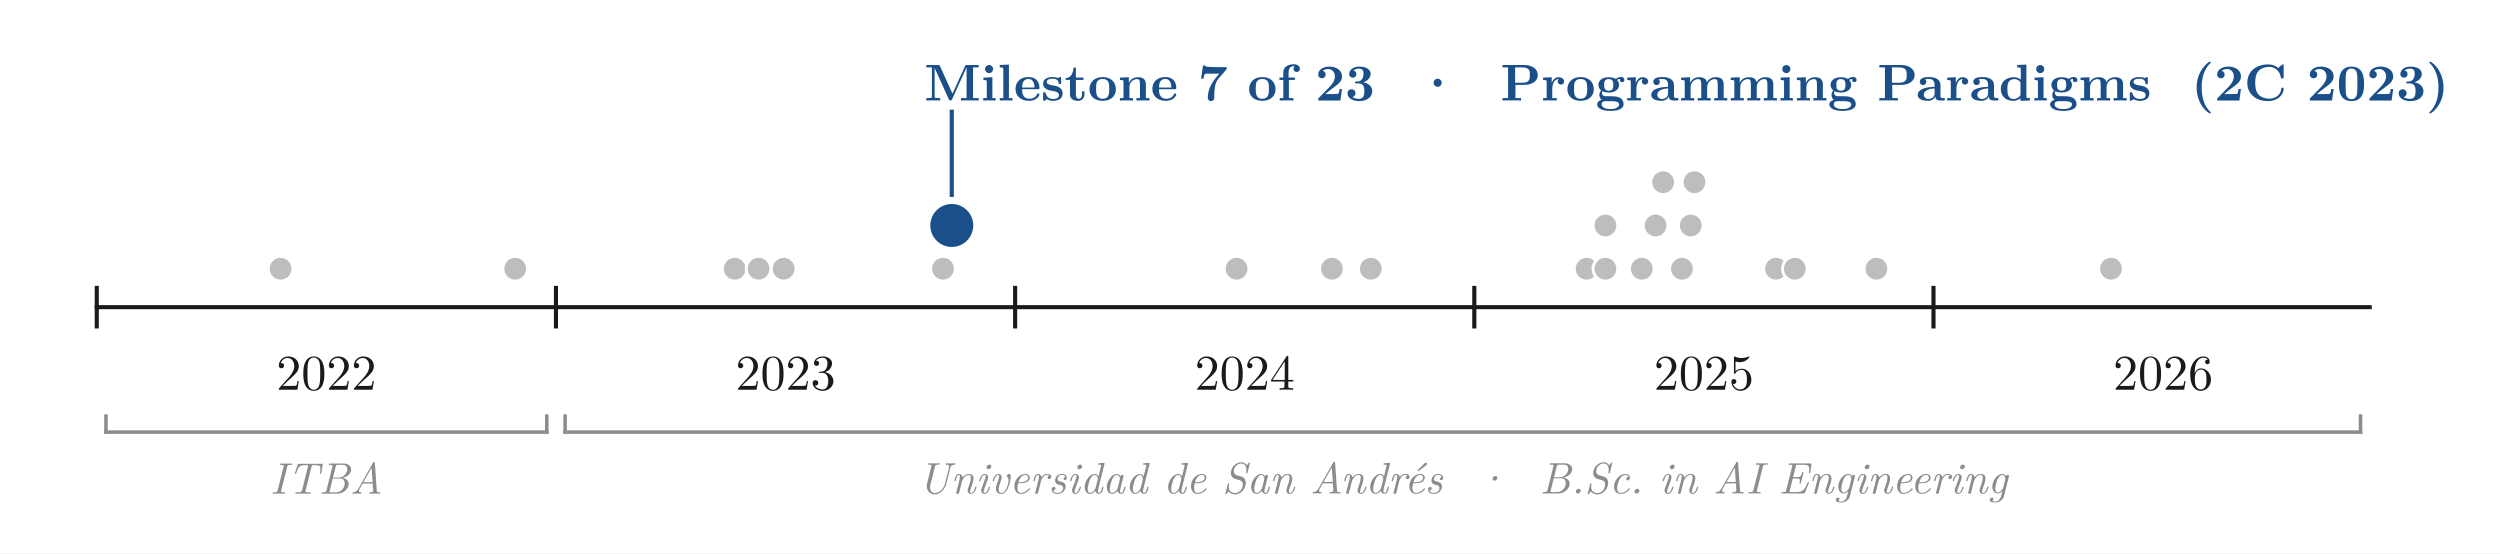
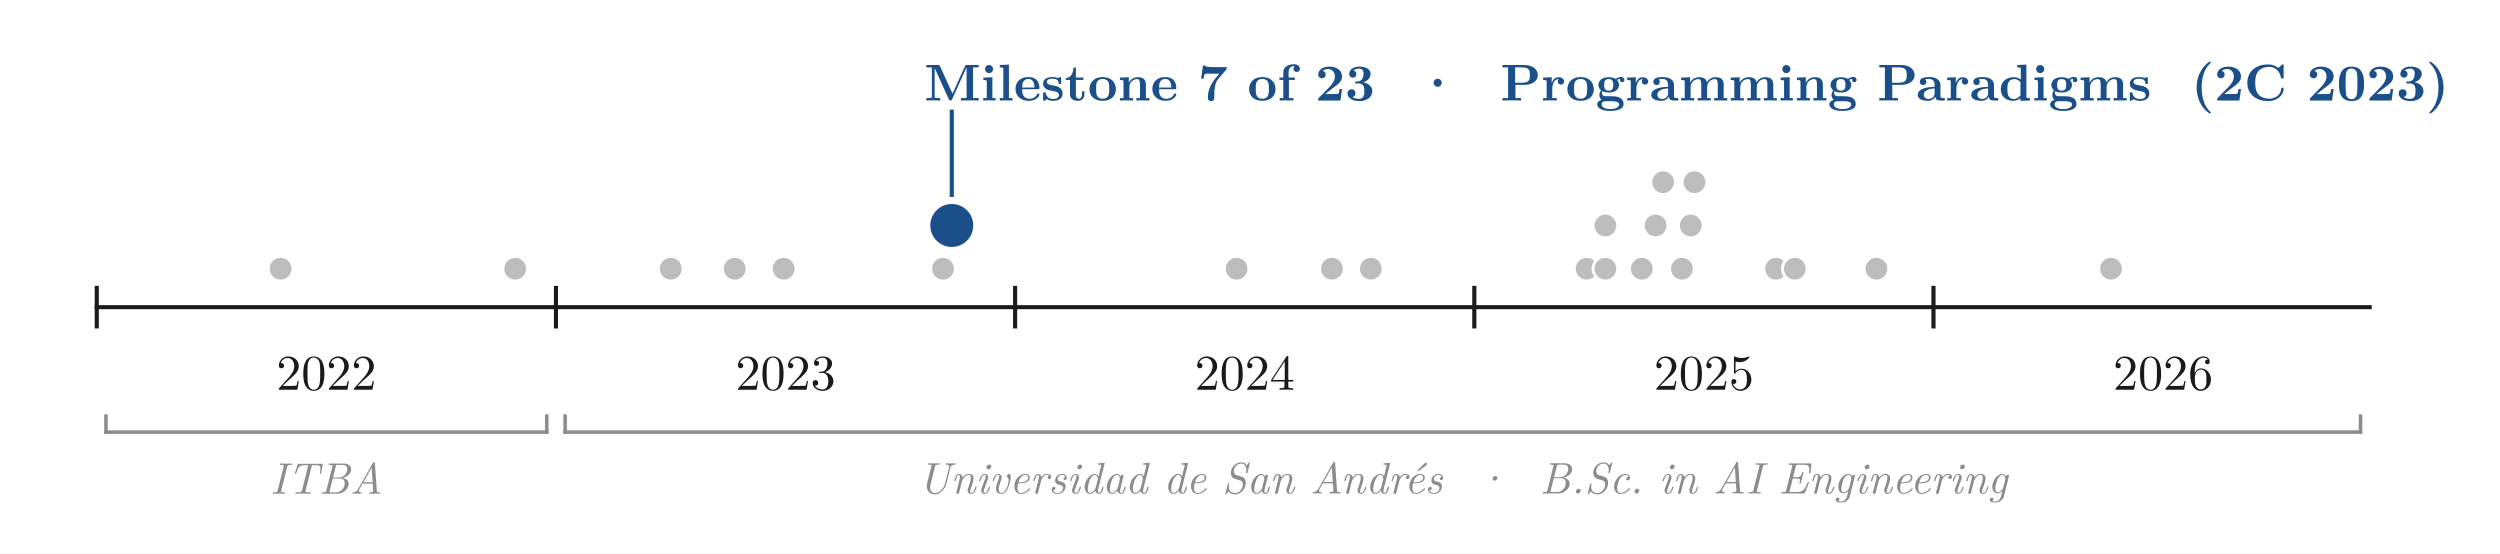
<svg xmlns="http://www.w3.org/2000/svg" xmlns:xlink="http://www.w3.org/1999/xlink" width="424.736pt" height="94.01pt" viewBox="0 0 424.736 94.01" version="1.1">
  <defs>
    <style type="text/css">*{stroke-linejoin: round; stroke-linecap: butt}</style>
  </defs>
  <g id="figure_1">
    <g id="patch_1">
      <path d="M 0 94.01  L 424.736 94.01  L 424.736 0  L 0 0  z " style="fill: #ffffff" />
    </g>
    <g id="axes_1">
      <g id="line2d_1">
        <path d="M 18.001 73.414  L 92.893 73.414  " clip-path="url(#p8eabf06597)" style="fill: none; stroke: #8c8c8c; stroke-width: 0.6; stroke-linecap: square" />
      </g>
      <g id="line2d_2">
        <path d="M 18.001 73.414  L 18.001 70.692  " clip-path="url(#p8eabf06597)" style="fill: none; stroke: #8c8c8c; stroke-width: 0.6; stroke-linecap: square" />
      </g>
      <g id="line2d_3">
        <path d="M 92.893 73.414  L 92.893 70.692  " clip-path="url(#p8eabf06597)" style="fill: none; stroke: #8c8c8c; stroke-width: 0.6; stroke-linecap: square" />
      </g>
      <g id="line2d_4">
        <path d="M 96.013 73.414  L 401.039 73.414  " clip-path="url(#p8eabf06597)" style="fill: none; stroke: #8c8c8c; stroke-width: 0.6; stroke-linecap: square" />
      </g>
      <g id="line2d_5">
        <path d="M 96.013 73.414  L 96.013 70.692  " clip-path="url(#p8eabf06597)" style="fill: none; stroke: #8c8c8c; stroke-width: 0.6; stroke-linecap: square" />
      </g>
      <g id="line2d_6">
        <path d="M 401.039 73.414  L 401.039 70.692  " clip-path="url(#p8eabf06597)" style="fill: none; stroke: #8c8c8c; stroke-width: 0.6; stroke-linecap: square" />
      </g>
      <g id="line2d_7">
        <path d="M 16.441 52.186  L 402.599 52.186  " clip-path="url(#p8eabf06597)" style="fill: none; stroke: #1a1a1a; stroke-width: 0.7; stroke-linecap: square" />
      </g>
      <g id="line2d_8">
        <path d="M 16.441 55.452  L 16.441 48.92  " clip-path="url(#p8eabf06597)" style="fill: none; stroke: #1a1a1a; stroke-width: 0.7; stroke-linecap: square" />
      </g>
      <g id="line2d_9">
        <path d="M 94.453 55.452  L 94.453 48.92  " clip-path="url(#p8eabf06597)" style="fill: none; stroke: #1a1a1a; stroke-width: 0.7; stroke-linecap: square" />
      </g>
      <g id="line2d_10">
        <path d="M 172.464 55.452  L 172.464 48.92  " clip-path="url(#p8eabf06597)" style="fill: none; stroke: #1a1a1a; stroke-width: 0.7; stroke-linecap: square" />
      </g>
      <g id="line2d_11">
        <path d="M 250.476 55.452  L 250.476 48.92  " clip-path="url(#p8eabf06597)" style="fill: none; stroke: #1a1a1a; stroke-width: 0.7; stroke-linecap: square" />
      </g>
      <g id="line2d_12">
        <path d="M 328.488 55.452  L 328.488 48.92  " clip-path="url(#p8eabf06597)" style="fill: none; stroke: #1a1a1a; stroke-width: 0.7; stroke-linecap: square" />
      </g>
      <g id="line2d_13">
        <defs>
          <path id="mcdd4bfc3ac" d="M 0 2.1  C 0.557 2.1 1.091 1.879 1.485 1.485  C 1.879 1.091 2.1 0.557 2.1 0  C 2.1 -0.557 1.879 -1.091 1.485 -1.485  C 1.091 -1.879 0.557 -2.1 0 -2.1  C -0.557 -2.1 -1.091 -1.879 -1.485 -1.485  C -1.879 -1.091 -2.1 -0.557 -2.1 0  C -2.1 0.557 -1.879 1.091 -1.485 1.485  C -1.091 1.879 -0.557 2.1 0 2.1  z " style="stroke: #ffffff; stroke-width: 0.5" />
        </defs>
        <g clip-path="url(#p8eabf06597)">
          <use xlink:href="#mcdd4bfc3ac" x="47.667" y="45.654" style="fill: #bdbdbd; stroke: #ffffff; stroke-width: 0.5" />
        </g>
      </g>
      <g id="line2d_14">
        <g clip-path="url(#p8eabf06597)">
          <use xlink:href="#mcdd4bfc3ac" x="87.526" y="45.654" style="fill: #bdbdbd; stroke: #ffffff; stroke-width: 0.5" />
        </g>
      </g>
      <g id="line2d_15">
        <g clip-path="url(#p8eabf06597)">
+           <use xlink:href="#mcdd4bfc3ac" x="113.956" y="45.654" style="fill: #bdbdbd; stroke: #ffffff; stroke-width: 0.5" />
+         </g>
+       </g>
+       <g id="line2d_16">
+         <g clip-path="url(#p8eabf06597)">
          <use xlink:href="#mcdd4bfc3ac" x="124.826" y="45.654" style="fill: #bdbdbd; stroke: #ffffff; stroke-width: 0.5" />
-         </g>
-       </g>
-       <g id="line2d_16">
-         <g clip-path="url(#p8eabf06597)">
-           <use xlink:href="#mcdd4bfc3ac" x="128.876" y="45.654" style="fill: #bdbdbd; stroke: #ffffff; stroke-width: 0.5" />
        </g>
      </g>
      <g id="line2d_17">
        <g clip-path="url(#p8eabf06597)">
          <use xlink:href="#mcdd4bfc3ac" x="133.139" y="45.654" style="fill: #bdbdbd; stroke: #ffffff; stroke-width: 0.5" />
        </g>
      </g>
      <g id="line2d_18">
        <g clip-path="url(#p8eabf06597)">
          <use xlink:href="#mcdd4bfc3ac" x="160.209" y="45.654" style="fill: #bdbdbd; stroke: #ffffff; stroke-width: 0.5" />
        </g>
      </g>
      <g id="line2d_19">
        <g clip-path="url(#p8eabf06597)">
          <use xlink:href="#mcdd4bfc3ac" x="210.085" y="45.654" style="fill: #bdbdbd; stroke: #ffffff; stroke-width: 0.5" />
        </g>
      </g>
      <g id="line2d_20">
        <g clip-path="url(#p8eabf06597)">
          <use xlink:href="#mcdd4bfc3ac" x="226.284" y="45.654" style="fill: #bdbdbd; stroke: #ffffff; stroke-width: 0.5" />
        </g>
      </g>
      <g id="line2d_21">
        <g clip-path="url(#p8eabf06597)">
          <use xlink:href="#mcdd4bfc3ac" x="232.892" y="45.654" style="fill: #bdbdbd; stroke: #ffffff; stroke-width: 0.5" />
        </g>
      </g>
      <g id="line2d_22">
        <g clip-path="url(#p8eabf06597)">
          <use xlink:href="#mcdd4bfc3ac" x="269.553" y="45.654" style="fill: #bdbdbd; stroke: #ffffff; stroke-width: 0.5" />
        </g>
      </g>
      <g id="line2d_23">
        <g clip-path="url(#p8eabf06597)">
          <use xlink:href="#mcdd4bfc3ac" x="272.75" y="45.654" style="fill: #bdbdbd; stroke: #ffffff; stroke-width: 0.5" />
        </g>
      </g>
      <g id="line2d_24">
        <g clip-path="url(#p8eabf06597)">
          <use xlink:href="#mcdd4bfc3ac" x="272.75" y="38.305" style="fill: #bdbdbd; stroke: #ffffff; stroke-width: 0.5" />
        </g>
      </g>
      <g id="line2d_25">
        <g clip-path="url(#p8eabf06597)">
          <use xlink:href="#mcdd4bfc3ac" x="278.931" y="45.654" style="fill: #bdbdbd; stroke: #ffffff; stroke-width: 0.5" />
        </g>
      </g>
      <g id="line2d_26">
        <g clip-path="url(#p8eabf06597)">
          <use xlink:href="#mcdd4bfc3ac" x="281.276" y="38.305" style="fill: #bdbdbd; stroke: #ffffff; stroke-width: 0.5" />
        </g>
      </g>
      <g id="line2d_27">
        <g clip-path="url(#p8eabf06597)">
          <use xlink:href="#mcdd4bfc3ac" x="282.555" y="30.957" style="fill: #bdbdbd; stroke: #ffffff; stroke-width: 0.5" />
        </g>
      </g>
      <g id="line2d_28">
        <g clip-path="url(#p8eabf06597)">
          <use xlink:href="#mcdd4bfc3ac" x="285.752" y="45.654" style="fill: #bdbdbd; stroke: #ffffff; stroke-width: 0.5" />
        </g>
      </g>
      <g id="line2d_29">
        <g clip-path="url(#p8eabf06597)">
          <use xlink:href="#mcdd4bfc3ac" x="287.244" y="38.305" style="fill: #bdbdbd; stroke: #ffffff; stroke-width: 0.5" />
        </g>
      </g>
      <g id="line2d_30">
        <g clip-path="url(#p8eabf06597)">
          <use xlink:href="#mcdd4bfc3ac" x="287.883" y="30.957" style="fill: #bdbdbd; stroke: #ffffff; stroke-width: 0.5" />
        </g>
      </g>
      <g id="line2d_31">
        <g clip-path="url(#p8eabf06597)">
          <use xlink:href="#mcdd4bfc3ac" x="301.738" y="45.654" style="fill: #bdbdbd; stroke: #ffffff; stroke-width: 0.5" />
        </g>
      </g>
      <g id="line2d_32">
        <g clip-path="url(#p8eabf06597)">
          <use xlink:href="#mcdd4bfc3ac" x="304.935" y="45.654" style="fill: #bdbdbd; stroke: #ffffff; stroke-width: 0.5" />
        </g>
      </g>
      <g id="line2d_33">
        <g clip-path="url(#p8eabf06597)">
          <use xlink:href="#mcdd4bfc3ac" x="318.79" y="45.654" style="fill: #bdbdbd; stroke: #ffffff; stroke-width: 0.5" />
        </g>
      </g>
      <g id="line2d_34">
        <g clip-path="url(#p8eabf06597)">
          <use xlink:href="#mcdd4bfc3ac" x="358.648" y="45.654" style="fill: #bdbdbd; stroke: #ffffff; stroke-width: 0.5" />
        </g>
      </g>
      <g id="text_1">
        <g style="fill: #8c8c8c" transform="translate(45.88859 83.87388) scale(0.075 -0.075)">
          <defs>
            <path id="LMRoman10-Italic-41" d="M 2163 122  C 2163 198 2112 198 1984 198  C 1587 198 1587 243 1587 314  C 1587 314 1587 358 1613 454  L 2477 3910  C 2528 4115 2566 4173 3008 4173  C 3142 4173 3206 4173 3206 4294  C 3206 4371 3142 4371 3117 4371  C 2861 4371 2592 4352 2330 4352  C 2067 4352 1792 4371 1530 4371  C 1485 4371 1408 4371 1408 4256  C 1408 4173 1453 4173 1581 4173  C 1798 4173 1984 4173 1984 4064  C 1984 4045 1971 3962 1965 3942  L 1094 461  C 1043 250 986 198 557 198  C 422 198 365 198 365 83  C 365 13 410 0 454 0  C 710 0 979 19 1242 19  C 1504 19 1779 0 2035 0  C 2080 0 2163 0 2163 122  z " transform="scale(0.015625)" />
            <path id="LMRoman10-Italic-68" d="M 4960 3027  L 5152 4173  C 5158 4198 5158 4230 5158 4256  C 5158 4333 5101 4333 4998 4333  L 1715 4333  C 1587 4333 1568 4333 1530 4218  L 1152 3072  C 1120 2989 1120 2963 1120 2963  C 1120 2893 1197 2893 1216 2893  C 1242 2893 1267 2893 1286 2912  C 1299 2925 1306 2931 1370 3098  C 1670 4000 1850 4134 2675 4134  L 2893 4134  C 3040 4134 3040 4109 3040 4064  C 3040 4019 3027 3962 3014 3923  L 2157 486  C 2099 262 2042 198 1478 198  L 1376 198  C 1267 198 1197 198 1197 77  C 1197 0 1274 0 1306 0  C 1632 0 1971 19 2298 19  C 2630 19 2976 0 3302 0  C 3360 0 3437 0 3437 128  C 3437 198 3373 198 3277 198  L 3181 198  C 3078 198 2880 211 2861 211  C 2682 230 2650 256 2650 346  C 2650 365 2650 378 2675 467  L 3533 3910  C 3578 4102 3629 4115 3680 4122  C 3731 4134 3904 4134 4013 4134  C 4678 4134 4826 4045 4826 3648  C 4826 3571 4826 3450 4762 3072  C 4749 3002 4749 2976 4749 2976  C 4749 2893 4813 2893 4845 2893  C 4928 2893 4941 2912 4960 3027  z " transform="scale(0.015625)" />
            <path id="LMRoman10-Italic-22" d="M 4333 1402  C 4333 1933 3904 2227 3443 2285  C 4224 2458 4698 3008 4698 3501  C 4698 3962 4320 4371 3622 4371  L 1632 4371  C 1530 4371 1459 4371 1459 4250  C 1459 4173 1510 4173 1632 4173  C 1830 4173 2003 4173 2003 4064  C 2003 4045 2003 4032 1978 3942  L 1114 467  C 1062 250 1024 198 589 198  C 486 198 416 198 416 77  C 416 0 474 0 576 0  L 2688 0  C 3597 0 4333 736 4333 1402  z M 4134 3539  C 4134 2995 3642 2342 2912 2342  L 2067 2342  L 2464 3942  C 2522 4173 2566 4173 2778 4173  L 3533 4173  C 4070 4173 4134 3738 4134 3539  z M 3763 1485  C 3763 864 3251 198 2547 198  L 1754 198  C 1555 198 1555 218 1555 262  C 1555 301 1574 365 1581 403  L 2029 2202  L 3130 2202  C 3725 2202 3763 1651 3763 1485  z " transform="scale(0.015625)" />
            <path id="LMRoman10-Italic-1b" d="M 4429 115  C 4429 198 4378 198 4275 198  C 3942 198 3923 250 3910 416  L 3635 4422  C 3629 4563 3622 4582 3520 4582  C 3418 4582 3392 4538 3354 4467  L 1229 723  C 954 237 678 211 454 198  C 384 192 378 77 378 77  C 378 58 384 0 454 0  C 614 0 800 19 966 19  C 1165 19 1370 0 1562 0  C 1594 0 1677 0 1677 122  C 1677 192 1626 192 1574 198  C 1536 205 1306 218 1306 416  C 1306 474 1338 550 1395 659  L 1856 1466  L 3315 1466  L 3386 403  C 3386 275 3232 198 2957 198  C 2886 198 2810 198 2810 77  C 2810 0 2886 0 2906 0  C 3142 0 3398 19 3642 19  C 3866 19 4096 0 4314 0  C 4352 0 4429 0 4429 115  z M 3302 1664  L 1965 1664  L 3155 3757  L 3302 1664  z " transform="scale(0.015625)" />
          </defs>
          <use xlink:href="#LMRoman10-Italic-41" />
          <use xlink:href="#LMRoman10-Italic-68" transform="translate(38.59375 0)" />
          <use xlink:href="#LMRoman10-Italic-22" transform="translate(110.1875 0)" />
          <use xlink:href="#LMRoman10-Italic-1b" transform="translate(180.5938 0)" />
        </g>
      </g>
      <g id="text_2">
        <g style="fill: #8c8c8c" transform="translate(155.9454 83.83263) scale(0.075 -0.075)">
          <defs>
            <path id="LMRoman10-Italic-6c" d="M 5453 4288  C 5453 4339 5427 4371 5370 4371  C 5178 4371 4966 4352 4768 4352  C 4563 4352 4352 4371 4154 4371  C 4122 4371 4038 4371 4038 4250  C 4038 4179 4096 4173 4154 4173  C 4486 4160 4538 4032 4538 3898  C 4538 3840 4525 3795 4512 3744  L 3942 1466  C 3738 640 3059 58 2458 58  C 2125 58 1773 275 1773 858  C 1773 998 1805 1203 1837 1344  L 2477 3917  C 2528 4122 2579 4173 2982 4173  C 3117 4173 3174 4173 3174 4288  C 3174 4358 3130 4371 3085 4371  C 2842 4371 2579 4352 2330 4352  C 2074 4352 1811 4371 1562 4371  C 1523 4371 1440 4371 1440 4250  C 1440 4173 1491 4173 1613 4173  C 1811 4173 1984 4173 1984 4064  C 1984 4045 1984 4032 1958 3942  L 1344 1472  C 1293 1267 1293 1126 1293 1062  C 1293 294 1830 -141 2432 -141  C 3245 -141 3955 691 4128 1395  L 4710 3738  C 4813 4147 5171 4166 5357 4173  C 5376 4173 5453 4179 5453 4288  z " transform="scale(0.015625)" />
            <path id="LMRoman10-Italic-4d" d="M 3750 915  C 3750 979 3699 979 3654 979  C 3571 979 3571 966 3546 870  C 3494 698 3322 70 2950 70  C 2816 70 2810 166 2810 256  C 2810 416 2874 582 2925 736  C 3053 1075 3315 1792 3315 2163  C 3315 2688 2963 2829 2650 2829  C 2125 2829 1818 2445 1734 2323  C 1690 2637 1472 2829 1197 2829  C 966 2829 838 2682 736 2490  C 614 2234 531 1843 531 1843  C 531 1779 595 1779 627 1779  C 710 1779 717 1786 749 1926  C 864 2374 986 2688 1184 2688  C 1350 2688 1350 2502 1350 2432  C 1350 2330 1331 2208 1306 2106  L 826 186  C 813 147 806 115 806 96  C 806 26 858 -70 986 -70  C 1062 -70 1171 -26 1216 96  L 1472 1120  C 1504 1261 1542 1395 1574 1536  C 1658 1862 1658 1869 1766 2054  C 1856 2208 2144 2688 2630 2688  C 2912 2688 2925 2400 2925 2266  C 2925 1869 2643 1107 2554 851  C 2470 634 2451 576 2451 442  C 2451 160 2630 -70 2938 -70  C 3533 -70 3750 883 3750 915  z " transform="scale(0.015625)" />
            <path id="LMRoman10-Italic-42" d="M 2118 915  C 2118 979 2067 979 2022 979  C 1939 979 1939 966 1914 870  C 1862 685 1690 70 1318 70  C 1267 70 1178 77 1178 250  C 1178 416 1261 627 1344 864  L 1754 1958  C 1818 2144 1830 2195 1830 2317  C 1830 2669 1587 2829 1350 2829  C 749 2829 531 1875 531 1843  C 531 1779 595 1779 627 1779  C 710 1779 717 1792 742 1882  C 800 2093 966 2688 1338 2688  C 1408 2688 1478 2656 1478 2509  C 1478 2355 1408 2170 1363 2048  L 1171 1517  L 934 883  C 845 640 819 570 819 442  C 819 192 973 -70 1306 -70  C 1907 -70 2118 890 2118 915  z M 2291 3910  C 2291 4045 2195 4186 2003 4186  C 1798 4186 1594 3987 1594 3782  C 1594 3642 1696 3507 1882 3507  C 2086 3507 2291 3706 2291 3910  z " transform="scale(0.015625)" />
            <path id="LMRoman10-Italic-70" d="M 3155 2406  C 3155 2630 3078 2829 2893 2829  C 2746 2829 2586 2682 2586 2534  C 2586 2451 2630 2406 2669 2362  C 2822 2195 2842 1990 2842 1856  C 2842 1677 2541 70 1805 70  C 1459 70 1389 390 1389 602  C 1389 973 1594 1530 1766 1990  C 1798 2093 1837 2189 1837 2310  C 1837 2630 1626 2829 1350 2829  C 755 2829 531 1882 531 1843  C 531 1779 595 1779 627 1779  C 710 1779 717 1792 742 1882  C 794 2080 966 2688 1338 2688  C 1408 2688 1478 2669 1478 2502  C 1478 2349 1414 2176 1325 1926  C 1126 1382 998 998 998 698  C 998 115 1408 -70 1786 -70  C 2861 -70 3155 2240 3155 2406  z " transform="scale(0.015625)" />
            <path id="LMRoman10-Italic-32" d="M 2995 666  C 2995 698 2944 768 2893 768  C 2867 768 2861 762 2810 698  C 2336 96 1766 70 1658 70  C 1242 70 1171 525 1171 774  C 1171 1018 1235 1306 1280 1478  L 1530 1478  C 1722 1478 2150 1498 2458 1619  C 2963 1824 2963 2240 2963 2285  C 2963 2579 2726 2829 2317 2829  C 1645 2829 730 2182 730 1050  C 730 474 1037 -70 1645 -70  C 2464 -70 2995 570 2995 666  z M 2720 2298  C 2720 1619 1664 1619 1453 1619  L 1318 1619  C 1594 2669 2253 2688 2317 2688  C 2573 2688 2720 2515 2720 2298  z " transform="scale(0.015625)" />
            <path id="LMRoman10-Italic-60" d="M 3130 2426  C 3130 2758 2714 2829 2502 2829  C 2061 2829 1830 2509 1728 2368  C 1658 2707 1408 2829 1197 2829  C 966 2829 838 2682 736 2490  C 614 2234 531 1843 531 1843  C 531 1779 595 1779 627 1779  C 710 1779 717 1786 749 1926  C 864 2374 986 2688 1184 2688  C 1350 2688 1350 2502 1350 2432  C 1350 2330 1331 2208 1306 2106  L 826 186  C 813 147 806 115 806 96  C 806 26 858 -70 986 -70  C 1178 -70 1222 115 1235 166  L 1651 1843  C 1658 1862 1946 2688 2496 2688  C 2528 2688 2707 2688 2835 2598  C 2611 2528 2592 2323 2592 2291  C 2592 2208 2650 2086 2816 2086  C 2931 2086 3130 2176 3130 2426  z " transform="scale(0.015625)" />
            <path id="LMRoman10-Italic-62" d="M 2515 1005  C 2515 1562 2016 1677 1754 1734  C 1574 1773 1344 1824 1344 2099  C 1344 2253 1478 2688 1990 2688  C 2163 2688 2400 2624 2470 2374  C 2266 2349 2214 2176 2214 2112  C 2214 2042 2253 1933 2406 1933  C 2515 1933 2682 2010 2682 2285  C 2682 2579 2419 2829 1997 2829  C 1248 2829 986 2214 986 1882  C 986 1389 1402 1299 1581 1261  C 1862 1197 2150 1133 2150 787  C 2150 582 1978 70 1318 70  C 1178 70 806 102 704 429  C 1030 461 1030 742 1030 742  C 1030 864 947 947 813 947  C 666 947 486 838 486 550  C 486 160 858 -70 1312 -70  C 2272 -70 2515 710 2515 1005  z " transform="scale(0.015625)" />
            <path id="LMRoman10-Italic-2f" d="M 3424 915  C 3424 979 3373 979 3328 979  C 3251 979 3245 973 3206 832  C 3117 474 2995 70 2778 70  C 2611 70 2611 243 2611 333  C 2611 378 2611 474 2650 627  L 3565 4282  C 3571 4301 3584 4365 3584 4365  C 3584 4422 3546 4442 3494 4442  C 3475 4442 3411 4435 3392 4429  L 2758 4378  C 2682 4371 2611 4365 2611 4243  C 2611 4173 2675 4173 2765 4173  C 3072 4173 3085 4128 3085 4064  C 3085 4045 3066 3955 3066 3955  L 2694 2458  C 2598 2656 2426 2829 2157 2829  C 1446 2829 691 1856 691 922  C 691 378 986 -70 1466 -70  C 1696 -70 1978 64 2234 378  C 2304 64 2541 -70 2765 -70  C 3002 -70 3136 90 3232 288  C 3347 531 3424 915 3424 915  z M 2272 781  C 2221 582 1830 70 1478 70  C 1178 70 1126 448 1126 640  C 1126 960 1325 1709 1440 1978  C 1600 2368 1894 2688 2157 2688  C 2208 2688 2355 2682 2470 2502  C 2534 2400 2598 2214 2598 2093  C 2598 2074 2592 2048 2579 2010  L 2272 781  z " transform="scale(0.015625)" />
            <path id="LMRoman10-Italic-1c" d="M 3360 915  C 3360 979 3309 979 3264 979  C 3187 979 3181 973 3142 832  C 3053 474 2931 70 2714 70  C 2547 70 2547 243 2547 333  C 2547 378 2547 480 2592 659  L 3027 2400  C 3053 2490 3053 2502 3053 2534  C 3053 2669 2944 2701 2880 2701  C 2675 2701 2630 2483 2624 2451  C 2502 2726 2298 2829 2093 2829  C 1382 2829 627 1856 627 922  C 627 378 922 -70 1402 -70  C 1632 -70 1914 64 2170 378  C 2240 64 2477 -70 2701 -70  C 2938 -70 3072 90 3168 288  C 3283 531 3360 915 3360 915  z M 2214 794  C 2163 589 1766 70 1414 70  C 1114 70 1062 448 1062 640  C 1062 960 1261 1709 1376 1978  C 1536 2368 1830 2688 2093 2688  C 2374 2688 2534 2355 2534 2086  C 2534 2086 2528 2042 2515 2003  L 2214 794  z " transform="scale(0.015625)" />
            <path id="LMRoman10-Italic-67" transform="scale(0.015625)" />
            <path id="LMRoman10-Italic-61" d="M 3443 1523  C 3443 1709 3398 1971 3232 2176  C 3072 2374 2995 2394 2387 2573  C 2266 2605 2067 2662 2035 2675  C 1818 2771 1709 2976 1709 3238  C 1709 3763 2202 4333 2746 4333  C 3347 4333 3526 3898 3526 3424  C 3526 3258 3520 3213 3494 3072  L 3488 2982  C 3488 2918 3552 2918 3584 2918  C 3654 2918 3674 2925 3699 3034  L 4032 4358  C 4038 4384 4045 4422 4045 4448  C 4045 4448 4038 4512 3974 4512  C 3942 4512 3936 4506 3878 4435  L 3590 4077  C 3341 4506 2886 4512 2758 4512  C 1971 4512 1274 3725 1274 2989  C 1274 2656 1414 2317 1786 2144  C 1824 2125 1965 2086 2061 2061  L 2374 1971  C 2707 1875 2758 1856 2867 1741  C 2938 1651 3008 1510 3008 1280  C 3008 698 2509 58 1939 58  C 1459 58 979 288 979 954  C 979 1101 1011 1274 1030 1344  L 1037 1382  C 1037 1453 979 1453 941 1453  C 864 1453 851 1440 826 1344  L 493 6  C 480 -38 474 -58 474 -77  C 474 -115 506 -141 544 -141  C 589 -141 595 -128 646 -64  C 717 13 883 218 947 301  C 1184 -45 1594 -141 1926 -141  C 2733 -141 3443 717 3443 1523  z " transform="scale(0.015625)" />
            <path id="LMRoman10-Italic-fb" d="M 2995 666  C 2995 698 2944 768 2893 768  C 2867 768 2861 762 2810 698  C 2336 96 1766 70 1658 70  C 1242 70 1171 525 1171 774  C 1171 1018 1235 1306 1280 1478  L 1530 1478  C 1722 1478 2150 1498 2458 1619  C 2963 1824 2963 2240 2963 2285  C 2963 2579 2726 2829 2317 2829  C 1645 2829 730 2182 730 1050  C 730 474 1037 -70 1645 -70  C 2464 -70 2995 570 2995 666  z M 2720 2298  C 2720 1619 1664 1619 1453 1619  L 1318 1619  C 1594 2669 2253 2688 2317 2688  C 2573 2688 2720 2515 2720 2298  z M 3283 4275  C 3283 4390 3181 4454 3104 4454  C 3014 4454 2963 4403 2906 4346  L 1997 3437  C 1933 3373 1933 3360 1933 3341  C 1933 3290 1990 3232 2035 3232  C 2054 3232 2067 3232 2125 3283  L 3155 4070  C 3213 4109 3283 4166 3283 4275  z " transform="scale(0.015625)" />
            <path id="LMRoman10-Italic-1e6" d="M 3347 2253  C 3347 2394 3245 2528 3066 2528  C 2861 2528 2650 2336 2650 2125  C 2650 1958 2765 1850 2931 1850  C 3149 1850 3347 2061 3347 2253  z " transform="scale(0.015625)" />
            <path id="LMRoman10-Italic-58" d="M 1421 403  C 1421 544 1318 678 1139 678  C 934 678 723 486 723 275  C 723 109 838 0 1005 0  C 1222 0 1421 211 1421 403  z " transform="scale(0.015625)" />
            <path id="LMRoman10-Italic-2b" d="M 2995 666  C 2995 698 2944 768 2893 768  C 2867 768 2861 762 2810 698  C 2336 96 1766 70 1658 70  C 1312 70 1152 358 1152 730  C 1152 1069 1325 1741 1491 2048  C 1722 2464 2042 2688 2330 2688  C 2400 2688 2688 2675 2784 2413  C 2464 2374 2464 2099 2464 2099  C 2464 1997 2534 1894 2682 1894  C 2854 1894 3008 2035 3008 2278  C 3008 2592 2733 2829 2323 2829  C 1530 2829 704 1920 704 986  C 704 352 1082 -70 1645 -70  C 2464 -70 2995 570 2995 666  z " transform="scale(0.015625)" />
            <path id="LMRoman10-Italic-31" d="M 4397 1581  C 4397 1651 4320 1651 4301 1651  C 4230 1651 4224 1645 4166 1498  C 3795 614 3571 198 2554 198  L 1773 198  C 1574 198 1574 218 1574 262  C 1574 301 1594 365 1600 403  L 2042 2163  L 2598 2163  C 3034 2163 3078 2061 3078 1888  C 3078 1843 3072 1747 3021 1562  C 3021 1562 3008 1510 3008 1491  C 3008 1414 3072 1414 3110 1414  C 3181 1414 3200 1427 3226 1542  L 3578 2950  C 3584 2970 3597 3034 3597 3034  C 3597 3110 3520 3110 3494 3110  C 3411 3110 3411 3091 3373 2957  C 3251 2502 3130 2362 2611 2362  L 2093 2362  L 2483 3936  C 2534 4147 2579 4154 2790 4154  L 3590 4154  C 4282 4154 4442 3962 4442 3507  C 4442 3334 4429 3251 4410 3098  C 4403 3066 4397 3008 4397 2989  C 4397 2912 4467 2912 4493 2912  C 4582 2912 4589 2938 4602 3053  L 4749 4186  C 4768 4352 4730 4352 4595 4352  L 1606 4352  C 1498 4352 1434 4352 1434 4237  C 1434 4154 1478 4154 1606 4154  C 1978 4154 1978 4102 1978 4045  C 1978 4045 1978 3994 1952 3898  L 1094 467  C 1043 250 1005 198 570 198  C 467 198 397 198 397 77  C 397 0 454 0 557 0  L 3622 0  C 3750 0 3757 6 3802 102  L 4371 1504  C 4378 1517 4397 1581 4397 1581  z " transform="scale(0.015625)" />
            <path id="LMRoman10-Italic-3b" d="M 2394 -403  L 3091 2400  C 3117 2496 3117 2509 3117 2534  C 3117 2669 3008 2701 2944 2701  C 2867 2701 2720 2650 2694 2464  C 2605 2650 2432 2829 2157 2829  C 1440 2829 704 1882 704 979  C 704 435 1005 0 1485 0  C 1811 0 2086 262 2163 339  L 2029 -198  C 1952 -518 1914 -653 1734 -870  C 1478 -1171 1222 -1171 1126 -1171  C 1043 -1171 845 -1171 672 -1101  C 800 -1050 877 -915 877 -806  C 877 -723 819 -602 653 -602  C 538 -602 339 -691 339 -941  C 339 -1197 576 -1312 1114 -1312  C 1786 -1312 2272 -890 2394 -403  z M 2291 845  C 2240 640 1850 141 1498 141  C 1152 141 1139 627 1139 698  C 1139 1005 1331 1754 1466 2054  C 1626 2400 1907 2688 2157 2688  C 2541 2688 2598 2150 2598 2099  L 2579 2010  L 2291 845  z " transform="scale(0.015625)" />
          </defs>
          <use xlink:href="#LMRoman10-Italic-6c" />
          <use xlink:href="#LMRoman10-Italic-4d" transform="translate(74.29688 0)" />
          <use xlink:href="#LMRoman10-Italic-42" transform="translate(130.5 0)" />
          <use xlink:href="#LMRoman10-Italic-70" transform="translate(161.2031 0)" />
          <use xlink:href="#LMRoman10-Italic-32" transform="translate(207.2031 0)" />
          <use xlink:href="#LMRoman10-Italic-60" transform="translate(253.2031 0)" />
          <use xlink:href="#LMRoman10-Italic-62" transform="translate(295.4062 0)" />
          <use xlink:href="#LMRoman10-Italic-42" transform="translate(336.3125 0)" />
          <use xlink:href="#LMRoman10-Italic-2f" transform="translate(367.0156 0)" />
          <use xlink:href="#LMRoman10-Italic-1c" transform="translate(418.1094 0)" />
          <use xlink:href="#LMRoman10-Italic-2f" transform="translate(469.2031 0)" />
          <use xlink:href="#LMRoman10-Italic-67" transform="translate(520.2969 0)" />
          <use xlink:href="#LMRoman10-Italic-2f" transform="translate(556.0938 0)" />
          <use xlink:href="#LMRoman10-Italic-32" transform="translate(607.1875 0)" />
          <use xlink:href="#LMRoman10-Italic-67" transform="translate(653.1875 0)" />
          <use xlink:href="#LMRoman10-Italic-61" transform="translate(688.9844 0)" />
          <use xlink:href="#LMRoman10-Italic-1c" transform="translate(745.1875 0)" />
          <use xlink:href="#LMRoman10-Italic-4d" transform="translate(796.2812 0)" />
          <use xlink:href="#LMRoman10-Italic-67" transform="translate(852.4844 0)" />
          <use xlink:href="#LMRoman10-Italic-1b" transform="translate(888.2812 0)" />
          <use xlink:href="#LMRoman10-Italic-4d" transform="translate(957.4844 0)" />
          <use xlink:href="#LMRoman10-Italic-2f" transform="translate(1013.688 0)" />
          <use xlink:href="#LMRoman10-Italic-60" transform="translate(1064.781 0)" />
          <use xlink:href="#LMRoman10-Italic-fb" transform="translate(1101.891 0)" />
          <use xlink:href="#LMRoman10-Italic-62" transform="translate(1147.891 0)" />
          <use xlink:href="#LMRoman10-Italic-67" transform="translate(1188.797 0)" />
          <use xlink:href="#LMRoman10-Italic-67" transform="translate(1224.594 0)" />
          <use xlink:href="#LMRoman10-Italic-1e6" transform="translate(1260.391 0)" />
          <use xlink:href="#LMRoman10-Italic-67" transform="translate(1337.094 0)" />
          <use xlink:href="#LMRoman10-Italic-67" transform="translate(1372.891 0)" />
          <use xlink:href="#LMRoman10-Italic-22" transform="translate(1408.688 0)" />
          <use xlink:href="#LMRoman10-Italic-58" transform="translate(1479.094 0)" />
          <use xlink:href="#LMRoman10-Italic-61" transform="translate(1509.797 0)" />
          <use xlink:href="#LMRoman10-Italic-2b" transform="translate(1566 0)" />
          <use xlink:href="#LMRoman10-Italic-58" transform="translate(1612 0)" />
          <use xlink:href="#LMRoman10-Italic-67" transform="translate(1642.703 0)" />
          <use xlink:href="#LMRoman10-Italic-42" transform="translate(1678.5 0)" />
          <use xlink:href="#LMRoman10-Italic-4d" transform="translate(1709.203 0)" />
          <use xlink:href="#LMRoman10-Italic-67" transform="translate(1765.406 0)" />
          <use xlink:href="#LMRoman10-Italic-1b" transform="translate(1801.203 0)" />
          <use xlink:href="#LMRoman10-Italic-41" transform="translate(1875.5 0)" />
          <use xlink:href="#LMRoman10-Italic-67" transform="translate(1914.094 0)" />
          <use xlink:href="#LMRoman10-Italic-31" transform="translate(1949.891 0)" />
          <use xlink:href="#LMRoman10-Italic-4d" transform="translate(2017.688 0)" />
          <use xlink:href="#LMRoman10-Italic-3b" transform="translate(2073.891 0)" />
          <use xlink:href="#LMRoman10-Italic-42" transform="translate(2119.891 0)" />
          <use xlink:href="#LMRoman10-Italic-4d" transform="translate(2150.594 0)" />
          <use xlink:href="#LMRoman10-Italic-32" transform="translate(2206.797 0)" />
          <use xlink:href="#LMRoman10-Italic-32" transform="translate(2247.703 0)" />
          <use xlink:href="#LMRoman10-Italic-60" transform="translate(2293.703 0)" />
          <use xlink:href="#LMRoman10-Italic-42" transform="translate(2335.906 0)" />
          <use xlink:href="#LMRoman10-Italic-4d" transform="translate(2366.609 0)" />
          <use xlink:href="#LMRoman10-Italic-3b" transform="translate(2422.812 0)" />
        </g>
      </g>
      <g id="text_3">
        <g style="fill: #1a1a1a" transform="translate(46.94699 66.21732) scale(0.085 -0.085)">
          <defs>
            <path id="LMRoman10-Regular-6b" d="M 2874 1114  L 2714 1114  C 2682 922 2637 640 2573 544  C 2528 493 2106 493 1965 493  L 813 493  L 1491 1152  C 2490 2035 2874 2381 2874 3021  C 2874 3750 2298 4262 1517 4262  C 794 4262 320 3674 320 3104  C 320 2746 640 2746 659 2746  C 768 2746 992 2822 992 3085  C 992 3251 877 3418 653 3418  C 602 3418 589 3418 570 3411  C 717 3827 1062 4064 1434 4064  C 2016 4064 2291 3546 2291 3021  C 2291 2509 1971 2003 1619 1606  L 390 237  C 320 166 320 154 320 0  L 2694 0  L 2874 1114  z " transform="scale(0.015625)" />
            <path id="LMRoman10-Regular-79" d="M 2944 2048  C 2944 2560 2912 3072 2688 3546  C 2394 4160 1869 4262 1600 4262  C 1216 4262 749 4096 486 3501  C 282 3059 250 2560 250 2048  C 250 1568 275 992 538 506  C 813 -13 1280 -141 1594 -141  C 1939 -141 2426 -6 2707 602  C 2912 1043 2944 1542 2944 2048  z M 2413 2125  C 2413 1645 2413 1210 2342 800  C 2246 192 1882 0 1594 0  C 1344 0 966 160 851 774  C 781 1158 781 1747 781 2125  C 781 2534 781 2957 832 3302  C 954 4064 1434 4122 1594 4122  C 1805 4122 2227 4006 2349 3373  C 2413 3014 2413 2528 2413 2125  z " transform="scale(0.015625)" />
          </defs>
          <use xlink:href="#LMRoman10-Regular-6b" />
          <use xlink:href="#LMRoman10-Regular-79" transform="translate(50 0)" />
          <use xlink:href="#LMRoman10-Regular-6b" transform="translate(100 0)" />
          <use xlink:href="#LMRoman10-Regular-6b" transform="translate(150 0)" />
        </g>
      </g>
      <g id="text_4">
        <g style="fill: #1a1a1a" transform="translate(124.9586 66.21732) scale(0.085 -0.085)">
          <defs>
            <path id="LMRoman10-Regular-6a" d="M 2925 1094  C 2925 1619 2522 2118 1856 2253  C 2381 2426 2752 2874 2752 3379  C 2752 3904 2189 4262 1574 4262  C 928 4262 442 3878 442 3392  C 442 3181 582 3059 768 3059  C 966 3059 1094 3200 1094 3386  C 1094 3706 794 3706 698 3706  C 896 4019 1318 4102 1549 4102  C 1811 4102 2163 3962 2163 3386  C 2163 3309 2150 2938 1984 2656  C 1792 2349 1574 2330 1414 2323  C 1363 2317 1210 2304 1165 2304  C 1114 2298 1069 2291 1069 2227  C 1069 2157 1114 2157 1222 2157  L 1504 2157  C 2029 2157 2266 1722 2266 1094  C 2266 224 1824 38 1542 38  C 1267 38 787 147 563 525  C 787 493 986 634 986 877  C 986 1107 813 1235 627 1235  C 474 1235 269 1146 269 864  C 269 282 864 -141 1562 -141  C 2342 -141 2925 442 2925 1094  z " transform="scale(0.015625)" />
          </defs>
          <use xlink:href="#LMRoman10-Regular-6b" />
          <use xlink:href="#LMRoman10-Regular-79" transform="translate(50 0)" />
          <use xlink:href="#LMRoman10-Regular-6b" transform="translate(100 0)" />
          <use xlink:href="#LMRoman10-Regular-6a" transform="translate(150 0)" />
        </g>
      </g>
      <g id="text_5">
        <g style="fill: #1a1a1a" transform="translate(202.9703 66.21732) scale(0.085 -0.085)">
          <defs>
            <path id="LMRoman10-Regular-39" d="M 3014 1056  L 3014 1254  L 2374 1254  L 2374 4166  C 2374 4294 2374 4333 2272 4333  C 2214 4333 2195 4333 2144 4256  L 179 1254  L 179 1056  L 1882 1056  L 1882 499  C 1882 269 1869 198 1395 198  L 1261 198  L 1261 0  C 1523 19 1856 19 2125 19  C 2394 19 2733 19 2995 0  L 2995 198  L 2861 198  C 2387 198 2374 269 2374 499  L 2374 1056  L 3014 1056  z M 1920 1254  L 358 1254  L 1920 3642  L 1920 1254  z " transform="scale(0.015625)" />
          </defs>
          <use xlink:href="#LMRoman10-Regular-6b" />
          <use xlink:href="#LMRoman10-Regular-79" transform="translate(50 0)" />
          <use xlink:href="#LMRoman10-Regular-6b" transform="translate(100 0)" />
          <use xlink:href="#LMRoman10-Regular-39" transform="translate(150 0)" />
        </g>
      </g>
      <g id="text_6">
        <g style="fill: #1a1a1a" transform="translate(280.9819 66.21732) scale(0.085 -0.085)">
          <defs>
            <path id="LMRoman10-Regular-38" d="M 2874 1286  C 2874 2048 2349 2688 1658 2688  C 1350 2688 1075 2586 845 2362  L 845 3610  C 973 3571 1184 3526 1389 3526  C 2176 3526 2624 4109 2624 4192  C 2624 4230 2605 4262 2560 4262  C 2560 4262 2541 4262 2509 4243  C 2381 4186 2067 4058 1638 4058  C 1382 4058 1088 4102 787 4237  C 736 4256 710 4256 710 4256  C 646 4256 646 4205 646 4102  L 646 2208  C 646 2093 646 2042 736 2042  C 781 2042 794 2061 819 2099  C 890 2202 1126 2547 1645 2547  C 1978 2547 2138 2253 2189 2138  C 2291 1901 2304 1651 2304 1331  C 2304 1107 2304 723 2150 454  C 1997 205 1760 38 1466 38  C 998 38 634 378 525 755  C 544 749 563 742 634 742  C 845 742 954 902 954 1056  C 954 1210 845 1370 634 1370  C 544 1370 320 1325 320 1030  C 320 480 762 -141 1478 -141  C 2221 -141 2874 474 2874 1286  z " transform="scale(0.015625)" />
          </defs>
          <use xlink:href="#LMRoman10-Regular-6b" />
          <use xlink:href="#LMRoman10-Regular-79" transform="translate(50 0)" />
          <use xlink:href="#LMRoman10-Regular-6b" transform="translate(100 0)" />
          <use xlink:href="#LMRoman10-Regular-38" transform="translate(150 0)" />
        </g>
      </g>
      <g id="text_7">
        <g style="fill: #1a1a1a" transform="translate(358.9936 66.21732) scale(0.085 -0.085)">
          <defs>
            <path id="LMRoman10-Regular-65" d="M 2925 1306  C 2925 2118 2355 2733 1645 2733  C 1210 2733 973 2406 845 2099  L 845 2253  C 845 3872 1638 4102 1965 4102  C 2118 4102 2387 4064 2528 3846  C 2432 3846 2176 3846 2176 3558  C 2176 3360 2330 3264 2470 3264  C 2573 3264 2765 3322 2765 3571  C 2765 3955 2483 4262 1952 4262  C 1133 4262 269 3437 269 2022  C 269 314 1011 -141 1606 -141  C 2317 -141 2925 461 2925 1306  z M 2349 1312  C 2349 1005 2349 685 2240 454  C 2048 70 1754 38 1606 38  C 1203 38 1011 422 973 518  C 858 819 858 1331 858 1446  C 858 1946 1062 2586 1638 2586  C 1741 2586 2035 2586 2234 2189  C 2349 1952 2349 1626 2349 1312  z " transform="scale(0.015625)" />
          </defs>
          <use xlink:href="#LMRoman10-Regular-6b" />
          <use xlink:href="#LMRoman10-Regular-79" transform="translate(50 0)" />
          <use xlink:href="#LMRoman10-Regular-6b" transform="translate(100 0)" />
          <use xlink:href="#LMRoman10-Regular-65" transform="translate(150 0)" />
        </g>
      </g>
      <g id="line2d_35">
        <path d="M 161.701 35.04  L 161.701 18.982  " clip-path="url(#p8eabf06597)" style="fill: none; stroke: #1b4f8a; stroke-width: 0.7; stroke-linecap: square" />
      </g>
      <g id="text_8">
        <g style="fill: #1b4f8a" transform="translate(157.0199 17.07804) scale(0.088 -0.088)">
          <defs>
            <path id="LMRoman10-Bold-4a" d="M 6726 0  L 6726 301  L 6035 301  L 6035 4090  L 6726 4090  L 6726 4390  L 5312 4390  C 5171 4390 5101 4390 5030 4230  L 3494 845  L 1958 4230  C 1888 4390 1818 4390 1677 4390  L 256 4390  L 256 4090  L 947 4090  L 947 486  C 947 346 941 339 762 320  C 608 301 595 301 416 301  L 256 301  L 256 0  C 499 19 864 19 1114 19  C 1382 19 1715 19 1978 0  L 1978 301  L 1818 301  C 1702 301 1594 307 1478 320  C 1293 339 1286 346 1286 486  L 1286 4006  L 1293 4006  L 3034 160  C 3091 32 3168 0 3238 0  C 3366 0 3418 96 3443 154  L 5229 4090  L 5235 4090  L 5235 301  L 4544 301  L 4544 0  C 4774 19 5370 19 5632 19  C 5894 19 6496 19 6726 0  z " transform="scale(0.015625)" />
            <path id="LMRoman10-Bold-42" d="M 1830 0  L 1830 301  L 1434 301  L 1434 2880  L 320 2829  L 320 2528  C 698 2528 742 2528 742 2278  L 742 301  L 301 301  L 301 0  L 1082 19  L 1830 0  z M 1523 3885  C 1523 4160 1299 4384 1024 4384  C 749 4384 525 4160 525 3885  C 525 3610 749 3386 1024 3386  C 1299 3386 1523 3610 1523 3885  z " transform="scale(0.015625)" />
            <path id="LMRoman10-Bold-48" d="M 1875 0  L 1875 301  L 1434 301  L 1434 4442  L 301 4390  L 301 4090  C 698 4090 742 4090 742 3840  L 742 301  L 301 301  L 301 0  L 1088 19  L 1875 0  z " transform="scale(0.015625)" />
            <path id="LMRoman10-Bold-32" d="M 3162 749  C 3162 864 3040 864 3008 864  C 2899 864 2886 832 2848 730  C 2714 422 2349 218 1933 218  C 1030 218 1024 1069 1024 1395  L 2957 1395  C 3098 1395 3162 1395 3162 1568  C 3162 1766 3123 2234 2803 2554  C 2566 2784 2227 2899 1786 2899  C 762 2899 205 2240 205 1440  C 205 582 845 -38 1875 -38  C 2886 -38 3162 640 3162 749  z M 2554 1606  L 1024 1606  C 1037 1856 1043 2125 1178 2336  C 1344 2592 1600 2669 1786 2669  C 2534 2669 2547 1830 2554 1606  z " transform="scale(0.015625)" />
            <path id="LMRoman10-Bold-62" d="M 2656 896  C 2656 1171 2528 1395 2304 1574  C 2054 1760 1850 1798 1350 1882  C 1114 1926 698 1997 698 2298  C 698 2694 1293 2694 1414 2694  C 1894 2694 2138 2509 2170 2157  C 2176 2061 2182 2029 2317 2029  C 2470 2029 2470 2061 2470 2208  L 2470 2720  C 2470 2842 2470 2899 2355 2899  C 2330 2899 2317 2899 2067 2778  C 1901 2861 1677 2899 1421 2899  C 1229 2899 243 2899 243 2061  C 243 1805 371 1632 499 1523  C 755 1299 998 1261 1491 1171  C 1722 1133 2202 1050 2202 672  C 2202 192 1613 192 1472 192  C 794 192 627 659 550 934  C 518 1024 486 1024 397 1024  C 243 1024 243 986 243 838  L 243 141  C 243 19 243 -38 358 -38  C 403 -38 416 -38 550 58  L 717 166  C 1011 -38 1344 -38 1472 -38  C 1670 -38 2656 -38 2656 896  z " transform="scale(0.015625)" />
            <path id="LMRoman10-Bold-69" d="M 2445 794  L 2445 1133  L 2144 1133  L 2144 806  C 2144 371 1939 218 1760 218  C 1389 218 1389 627 1389 774  L 1389 2541  L 2323 2541  L 2323 2842  L 1389 2842  L 1389 4064  L 1088 4064  C 1082 3424 768 2790 134 2771  L 134 2541  L 659 2541  L 659 787  C 659 102 1216 -38 1670 -38  C 2157 -38 2445 326 2445 794  z " transform="scale(0.015625)" />
            <path id="LMRoman10-Bold-51" d="M 3469 1395  C 3469 2253 2880 2899 1837 2899  C 787 2899 205 2246 205 1395  C 205 602 768 -38 1837 -38  C 2912 -38 3469 608 3469 1395  z M 2650 1466  C 2650 909 2650 218 1837 218  C 1024 218 1024 909 1024 1466  C 1024 1754 1024 2080 1133 2298  C 1254 2534 1523 2669 1837 2669  C 2106 2669 2374 2566 2515 2342  C 2650 2125 2650 1773 2650 1466  z " transform="scale(0.015625)" />
            <path id="LMRoman10-Bold-4d" d="M 3936 0  L 3936 301  L 3494 301  L 3494 1958  C 3494 2630 3149 2880 2509 2880  C 1894 2880 1555 2515 1389 2189  L 1389 2880  L 288 2829  L 288 2528  C 685 2528 730 2528 730 2278  L 730 301  L 288 301  L 288 0  L 1094 19  L 1901 0  L 1901 301  L 1459 301  L 1459 1638  C 1459 2336 2010 2650 2413 2650  C 2630 2650 2765 2515 2765 2029  L 2765 301  L 2323 301  L 2323 0  L 3130 19  L 3936 0  z " transform="scale(0.015625)" />
            <path id="LMRoman10-Bold-67" transform="scale(0.015625)" />
            <path id="LMRoman10-Bold-64" d="M 3571 4122  L 2266 4122  C 2118 4122 1178 4154 1088 4179  C 954 4205 947 4262 934 4326  L 634 4326  L 410 2701  L 710 2701  C 774 3187 858 3270 883 3283  C 954 3322 1472 3322 1581 3322  L 2662 3322  C 2547 3181 2426 3046 2310 2906  C 1696 2189 1235 1325 1235 378  C 1235 -70 1594 -70 1632 -70  C 1734 -70 2035 -38 2035 384  L 2035 678  C 2035 986 2054 1293 2099 1594  C 2157 2022 2291 2400 2515 2662  L 3507 3814  C 3571 3885 3571 3898 3571 4122  z " transform="scale(0.015625)" />
            <path id="LMRoman10-Bold-37" d="M 2797 3923  C 2797 4192 2566 4480 2067 4480  C 1440 4480 749 4211 749 3488  L 749 2842  L 269 2842  L 269 2541  L 749 2541  L 749 301  L 307 301  L 307 0  L 1114 19  C 1357 19 1766 19 1997 0  L 1997 301  L 1440 301  L 1440 2541  L 2176 2541  L 2176 2842  L 1402 2842  L 1402 3488  C 1402 4192 1888 4250 2048 4250  C 2080 4250 2112 4250 2157 4237  C 2061 4166 2010 4045 2010 3923  C 2010 3648 2234 3526 2400 3526  C 2592 3526 2797 3661 2797 3923  z " transform="scale(0.015625)" />
            <path id="LMRoman10-Bold-6b" d="M 3309 1421  L 3008 1421  C 2989 1293 2931 883 2842 838  C 2771 800 2291 800 2189 800  L 1248 800  C 1549 1050 1882 1325 2170 1536  C 2899 2074 3309 2374 3309 2982  C 3309 3718 2643 4192 1741 4192  C 966 4192 365 3795 365 3219  C 365 2842 672 2746 826 2746  C 1030 2746 1286 2886 1286 3206  C 1286 3539 1018 3642 922 3667  C 1107 3821 1350 3891 1581 3891  C 2131 3891 2426 3456 2426 2976  C 2426 2534 2182 2099 1734 1645  L 448 333  C 365 256 365 243 365 115  L 365 0  L 3110 0  L 3309 1421  z " transform="scale(0.015625)" />
            <path id="LMRoman10-Bold-6a" d="M 3366 1152  C 3366 1504 3181 2054 2253 2253  C 2694 2387 3162 2752 3162 3302  C 3162 3795 2675 4192 1773 4192  C 1011 4192 512 3782 512 3270  C 512 2995 710 2822 954 2822  C 1242 2822 1402 3027 1402 3264  C 1402 3635 1056 3706 1030 3712  C 1254 3891 1536 3942 1734 3942  C 2266 3942 2285 3533 2285 3322  C 2285 3238 2278 2400 1613 2362  C 1350 2349 1338 2342 1306 2336  C 1242 2330 1229 2266 1229 2227  C 1229 2112 1293 2112 1408 2112  L 1690 2112  C 2387 2112 2387 1485 2387 1158  C 2387 858 2387 205 1722 205  C 1555 205 1222 230 915 422  C 1126 480 1286 640 1286 902  C 1286 1190 1082 1389 800 1389  C 531 1389 307 1216 307 890  C 307 314 928 -70 1754 -70  C 2899 -70 3366 570 3366 1152  z " transform="scale(0.015625)" />
            <path id="LMRoman10-Bold-1e6" d="M 3360 2195  C 3360 2470 3136 2694 2861 2694  C 2586 2694 2362 2470 2362 2195  C 2362 1920 2586 1696 2861 1696  C 3136 1696 3360 1920 3360 2195  z " transform="scale(0.015625)" />
            <path id="LMRoman10-Bold-53" d="M 4614 3142  C 4614 3846 3981 4390 2918 4390  L 250 4390  L 250 4090  L 941 4090  L 941 301  L 250 301  L 250 0  C 493 19 1120 19 1395 19  C 1670 19 2298 19 2541 0  L 2541 301  L 1850 301  L 1850 1933  L 2982 1933  C 3872 1933 4614 2394 4614 3142  z M 3635 3142  C 3635 2688 3635 2195 2669 2195  L 1811 2195  L 1811 4090  L 2675 4090  C 3635 4090 3635 3603 3635 3142  z " transform="scale(0.015625)" />
            <path id="LMRoman10-Bold-60" d="M 2829 2355  C 2829 2694 2483 2880 2150 2880  C 1702 2880 1446 2560 1299 2157  L 1299 2880  L 237 2829  L 237 2528  C 634 2528 678 2528 678 2278  L 678 301  L 237 301  L 237 0  L 1043 19  C 1286 19 1696 19 1926 0  L 1926 301  L 1370 301  L 1370 1421  C 1370 1869 1530 2650 2170 2650  C 2170 2650 2048 2541 2048 2355  C 2048 2093 2253 1965 2438 1965  C 2624 1965 2829 2099 2829 2355  z " transform="scale(0.015625)" />
            <path id="LMRoman10-Bold-3b" d="M 3571 2541  C 3571 2688 3462 2912 3168 2912  C 3072 2912 2771 2893 2490 2669  C 2374 2746 2106 2880 1632 2880  C 710 2880 358 2381 358 1933  C 358 1670 486 1408 691 1261  C 512 1037 474 826 474 691  C 474 595 499 282 755 77  C 672 58 205 -77 205 -480  C 205 -806 557 -1286 1837 -1286  C 2970 -1286 3469 -909 3469 -461  C 3469 -269 3418 134 2989 352  C 2630 531 2246 531 1632 531  C 1466 531 1171 531 1139 538  C 858 582 787 826 787 941  C 787 1005 813 1101 851 1152  C 1146 998 1472 986 1632 986  C 2554 986 2906 1485 2906 1933  C 2906 2234 2746 2445 2650 2547  C 2842 2650 2976 2662 3046 2669  C 3034 2637 3021 2579 3021 2541  C 3021 2381 3130 2266 3296 2266  C 3462 2266 3571 2387 3571 2541  z M 2195 1933  C 2195 1645 2195 1216 1632 1216  C 1069 1216 1069 1645 1069 1933  C 1069 2221 1069 2650 1632 2650  C 2195 2650 2195 2221 2195 1933  z M 2918 -480  C 2918 -710 2669 -1056 1837 -1056  C 1069 -1056 755 -762 755 -467  C 755 -83 1158 -83 1248 -83  L 1997 -83  C 2195 -83 2918 -83 2918 -480  z " transform="scale(0.015625)" />
            <path id="LMRoman10-Bold-1c" d="M 3539 154  C 3539 301 3456 301 3373 301  C 2982 307 2982 390 2982 538  L 2982 1914  C 2982 2483 2528 2899 1574 2899  C 1210 2899 429 2874 429 2310  C 429 2029 653 1907 826 1907  C 1024 1907 1229 2042 1229 2310  C 1229 2502 1107 2611 1088 2624  C 1267 2662 1472 2669 1549 2669  C 2029 2669 2253 2400 2253 1914  L 2253 1696  C 1798 1677 173 1619 173 691  C 173 77 966 -38 1408 -38  C 1920 -38 2221 224 2362 493  C 2362 294 2362 0 3027 0  L 3334 0  C 3462 0 3539 0 3539 154  z M 2253 890  C 2253 275 1664 192 1504 192  C 1178 192 922 416 922 698  C 922 1389 1933 1478 2253 1498  L 2253 890  z " transform="scale(0.015625)" />
            <path id="LMRoman10-Bold-4b" d="M 5984 0  L 5984 301  L 5542 301  L 5542 1958  C 5542 2618 5216 2880 4557 2880  C 3974 2880 3642 2560 3475 2266  C 3347 2861 2758 2880 2515 2880  C 1958 2880 1594 2592 1389 2189  L 1389 2880  L 288 2829  L 288 2528  C 685 2528 730 2528 730 2278  L 730 301  L 288 301  L 288 0  L 1094 19  L 1901 0  L 1901 301  L 1459 301  L 1459 1638  C 1459 2336 2016 2650 2413 2650  C 2630 2650 2771 2522 2771 2029  L 2771 301  L 2330 301  L 2330 0  L 3136 19  L 3942 0  L 3942 301  L 3501 301  L 3501 1638  C 3501 2336 4058 2650 4454 2650  C 4672 2650 4813 2522 4813 2029  L 4813 301  L 4371 301  L 4371 0  L 5178 19  L 5984 0  z " transform="scale(0.015625)" />
            <path id="LMRoman10-Bold-2f" d="M 3846 0  L 3846 301  C 3450 301 3405 301 3405 550  L 3405 4442  L 2272 4390  L 2272 4090  C 2669 4090 2714 4090 2714 3840  L 2714 2592  C 2394 2842 2061 2880 1850 2880  C 915 2880 243 2317 243 1414  C 243 570 832 -38 1779 -38  C 2170 -38 2477 115 2675 275  L 2675 -38  L 3846 0  z M 2675 659  C 2592 544 2330 192 1843 192  C 1062 192 1062 966 1062 1414  C 1062 1722 1062 2067 1229 2317  C 1414 2586 1715 2650 1914 2650  C 2278 2650 2534 2445 2675 2259  L 2675 659  z " transform="scale(0.015625)" />
            <path id="LMRoman10-Bold-55" d="M 2445 -1504  C 2445 -1472 2426 -1440 2426 -1440  C 2240 -1267 1824 -877 1555 -58  C 1389 448 1312 1037 1312 1600  C 1312 2861 1638 3866 2342 4576  C 2438 4672 2445 4678 2445 4710  C 2445 4781 2381 4800 2330 4800  C 2221 4800 1952 4563 1837 4454  C 838 3462 691 2285 691 1606  C 691 806 902 102 1203 -429  C 1626 -1165 2208 -1594 2330 -1594  C 2381 -1594 2445 -1574 2445 -1504  z " transform="scale(0.015625)" />
            <path id="LMRoman10-Bold-2a" d="M 4902 1453  C 4902 1581 4858 1587 4749 1587  C 4666 1587 4608 1587 4602 1478  C 4557 621 3782 230 3136 230  C 2637 230 2099 384 1766 774  C 1466 1139 1389 1619 1389 2195  C 1389 2554 1408 3245 1811 3667  C 2227 4090 2784 4160 3117 4160  C 3808 4160 4416 3674 4557 2861  C 4576 2739 4582 2726 4730 2726  C 4896 2726 4902 2739 4902 2906  L 4902 4282  C 4902 4403 4902 4461 4787 4461  C 4730 4461 4717 4448 4666 4403  L 4243 4026  C 3846 4346 3418 4461 2982 4461  C 1389 4461 410 3507 410 2195  C 410 883 1389 -70 2982 -70  C 4179 -70 4902 717 4902 1453  z " transform="scale(0.015625)" />
            <path id="LMRoman10-Bold-79" d="M 3386 2042  C 3386 2662 3379 4192 1837 4192  C 294 4192 288 2669 288 2042  C 288 1408 294 -70 1837 -70  C 3373 -70 3386 1402 3386 2042  z M 2566 2118  C 2566 1760 2566 1178 2522 845  C 2432 250 2029 160 1837 160  C 1606 160 1248 301 1165 768  C 1107 1101 1107 1766 1107 2118  C 1107 2579 1107 2995 1158 3328  C 1235 3898 1683 3962 1837 3962  C 2074 3962 2336 3840 2458 3558  C 2566 3322 2566 2643 2566 2118  z " transform="scale(0.015625)" />
            <path id="LMRoman10-Bold-56" d="M 2163 1600  C 2163 2400 1952 3104 1651 3635  C 1229 4371 646 4800 525 4800  C 474 4800 410 4781 410 4710  C 410 4678 410 4666 518 4563  C 1325 3744 1542 2611 1542 1606  C 1542 346 1216 -659 512 -1370  C 416 -1466 410 -1472 410 -1504  C 410 -1574 474 -1594 525 -1594  C 634 -1594 902 -1357 1018 -1248  C 2016 -256 2163 922 2163 1600  z " transform="scale(0.015625)" />
          </defs>
          <use xlink:href="#LMRoman10-Bold-4a" />
          <use xlink:href="#LMRoman10-Bold-42" transform="translate(109.2031 0)" />
          <use xlink:href="#LMRoman10-Bold-48" transform="translate(141.1094 0)" />
          <use xlink:href="#LMRoman10-Bold-32" transform="translate(173.0156 0)" />
          <use xlink:href="#LMRoman10-Bold-62" transform="translate(225.7188 0)" />
          <use xlink:href="#LMRoman10-Bold-69" transform="translate(271.125 0)" />
          <use xlink:href="#LMRoman10-Bold-51" transform="translate(315.8281 0)" />
          <use xlink:href="#LMRoman10-Bold-4d" transform="translate(373.3281 0)" />
          <use xlink:href="#LMRoman10-Bold-32" transform="translate(437.2344 0)" />
          <use xlink:href="#LMRoman10-Bold-67" transform="translate(489.9375 0)" />
          <use xlink:href="#LMRoman10-Bold-64" transform="translate(528.2344 0)" />
          <use xlink:href="#LMRoman10-Bold-67" transform="translate(585.7344 0)" />
          <use xlink:href="#LMRoman10-Bold-51" transform="translate(624.0312 0)" />
          <use xlink:href="#LMRoman10-Bold-37" transform="translate(681.5312 0)" />
          <use xlink:href="#LMRoman10-Bold-67" transform="translate(716.625 0)" />
          <use xlink:href="#LMRoman10-Bold-6b" transform="translate(754.9219 0)" />
          <use xlink:href="#LMRoman10-Bold-6a" transform="translate(812.4219 0)" />
          <use xlink:href="#LMRoman10-Bold-67" transform="translate(869.9219 0)" />
          <use xlink:href="#LMRoman10-Bold-67" transform="translate(908.2188 0)" />
          <use xlink:href="#LMRoman10-Bold-1e6" transform="translate(946.5156 0)" />
          <use xlink:href="#LMRoman10-Bold-67" transform="translate(1035.922 0)" />
          <use xlink:href="#LMRoman10-Bold-67" transform="translate(1074.219 0)" />
          <use xlink:href="#LMRoman10-Bold-53" transform="translate(1112.516 0)" />
          <use xlink:href="#LMRoman10-Bold-60" transform="translate(1191.109 0)" />
          <use xlink:href="#LMRoman10-Bold-51" transform="translate(1238.516 0)" />
          <use xlink:href="#LMRoman10-Bold-3b" transform="translate(1296.016 0)" />
          <use xlink:href="#LMRoman10-Bold-60" transform="translate(1353.516 0)" />
          <use xlink:href="#LMRoman10-Bold-1c" transform="translate(1400.922 0)" />
          <use xlink:href="#LMRoman10-Bold-4b" transform="translate(1456.828 0)" />
          <use xlink:href="#LMRoman10-Bold-4b" transform="translate(1552.625 0)" />
          <use xlink:href="#LMRoman10-Bold-42" transform="translate(1648.422 0)" />
          <use xlink:href="#LMRoman10-Bold-4d" transform="translate(1680.328 0)" />
          <use xlink:href="#LMRoman10-Bold-3b" transform="translate(1744.234 0)" />
          <use xlink:href="#LMRoman10-Bold-67" transform="translate(1801.734 0)" />
          <use xlink:href="#LMRoman10-Bold-53" transform="translate(1840.031 0)" />
          <use xlink:href="#LMRoman10-Bold-1c" transform="translate(1915.422 0)" />
          <use xlink:href="#LMRoman10-Bold-60" transform="translate(1971.328 0)" />
          <use xlink:href="#LMRoman10-Bold-1c" transform="translate(2018.734 0)" />
          <use xlink:href="#LMRoman10-Bold-2f" transform="translate(2074.641 0)" />
          <use xlink:href="#LMRoman10-Bold-42" transform="translate(2138.547 0)" />
          <use xlink:href="#LMRoman10-Bold-3b" transform="translate(2170.453 0)" />
          <use xlink:href="#LMRoman10-Bold-4b" transform="translate(2227.953 0)" />
          <use xlink:href="#LMRoman10-Bold-62" transform="translate(2323.75 0)" />
          <use xlink:href="#LMRoman10-Bold-67" transform="translate(2369.156 0)" />
          <use xlink:href="#LMRoman10-Bold-67" transform="translate(2407.453 0)" />
          <use xlink:href="#LMRoman10-Bold-55" transform="translate(2445.75 0)" />
          <use xlink:href="#LMRoman10-Bold-6b" transform="translate(2490.453 0)" />
          <use xlink:href="#LMRoman10-Bold-2a" transform="translate(2547.953 0)" />
          <use xlink:href="#LMRoman10-Bold-67" transform="translate(2631.047 0)" />
          <use xlink:href="#LMRoman10-Bold-6b" transform="translate(2669.344 0)" />
          <use xlink:href="#LMRoman10-Bold-79" transform="translate(2726.844 0)" />
          <use xlink:href="#LMRoman10-Bold-6b" transform="translate(2784.344 0)" />
          <use xlink:href="#LMRoman10-Bold-6a" transform="translate(2841.844 0)" />
          <use xlink:href="#LMRoman10-Bold-56" transform="translate(2899.344 0)" />
        </g>
      </g>
      <g id="line2d_36">
        <defs>
          <path id="m0ac3b49386" d="M 0 4.25  C 1.127 4.25 2.208 3.802 3.005 3.005  C 3.802 2.208 4.25 1.127 4.25 0  C 4.25 -1.127 3.802 -2.208 3.005 -3.005  C 2.208 -3.802 1.127 -4.25 0 -4.25  C -1.127 -4.25 -2.208 -3.802 -3.005 -3.005  C -3.802 -2.208 -4.25 -1.127 -4.25 0  C -4.25 1.127 -3.802 2.208 -3.005 3.005  C -2.208 3.802 -1.127 4.25 0 4.25  z " style="stroke: #ffffff; stroke-width: 1.2" />
        </defs>
        <g clip-path="url(#p8eabf06597)">
          <use xlink:href="#m0ac3b49386" x="161.701" y="38.305" style="fill: #1b4f8a; stroke: #ffffff; stroke-width: 1.2" />
        </g>
      </g>
    </g>
  </g>
  <defs>
    <clipPath id="p8eabf06597">
      <rect x="8.64" y="8.64" width="401.76" height="74.844" />
    </clipPath>
  </defs>
</svg>
